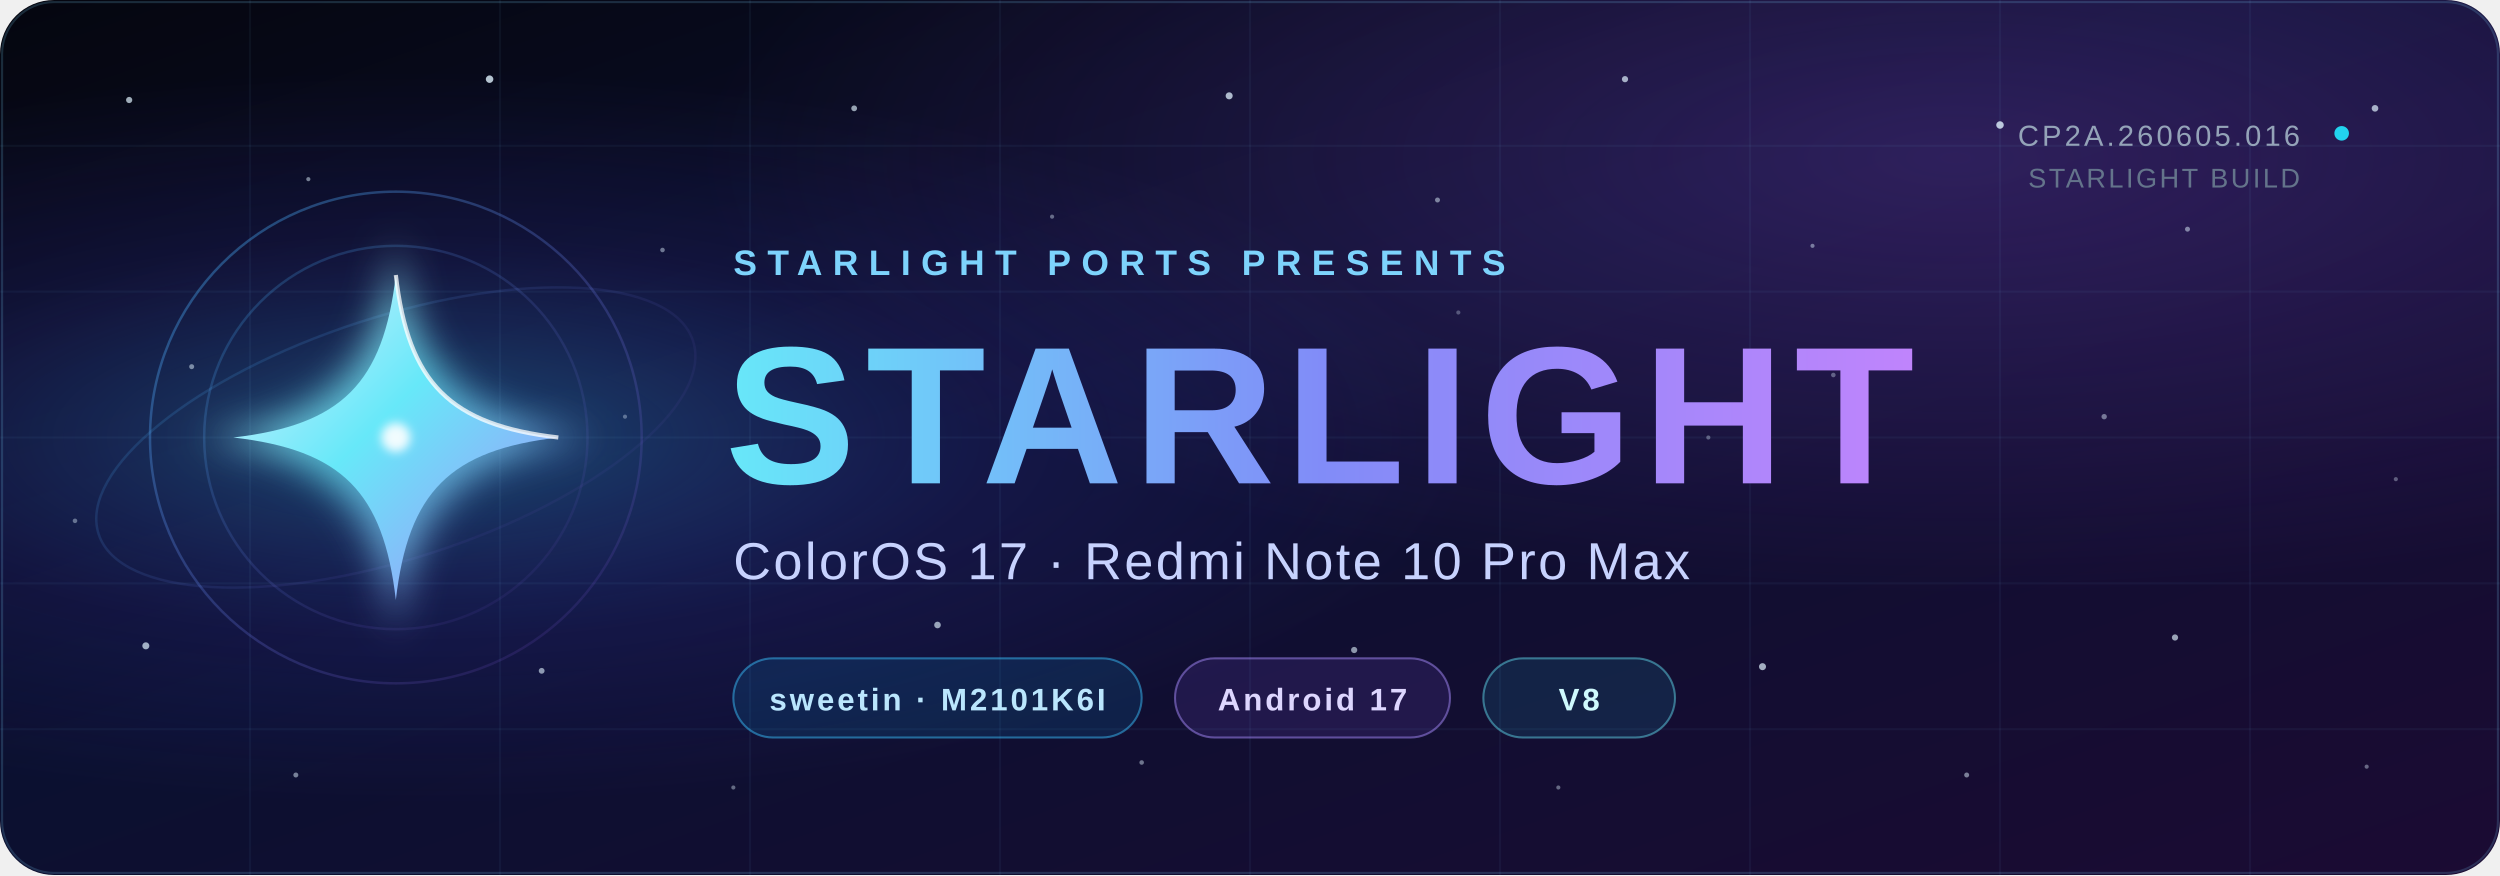
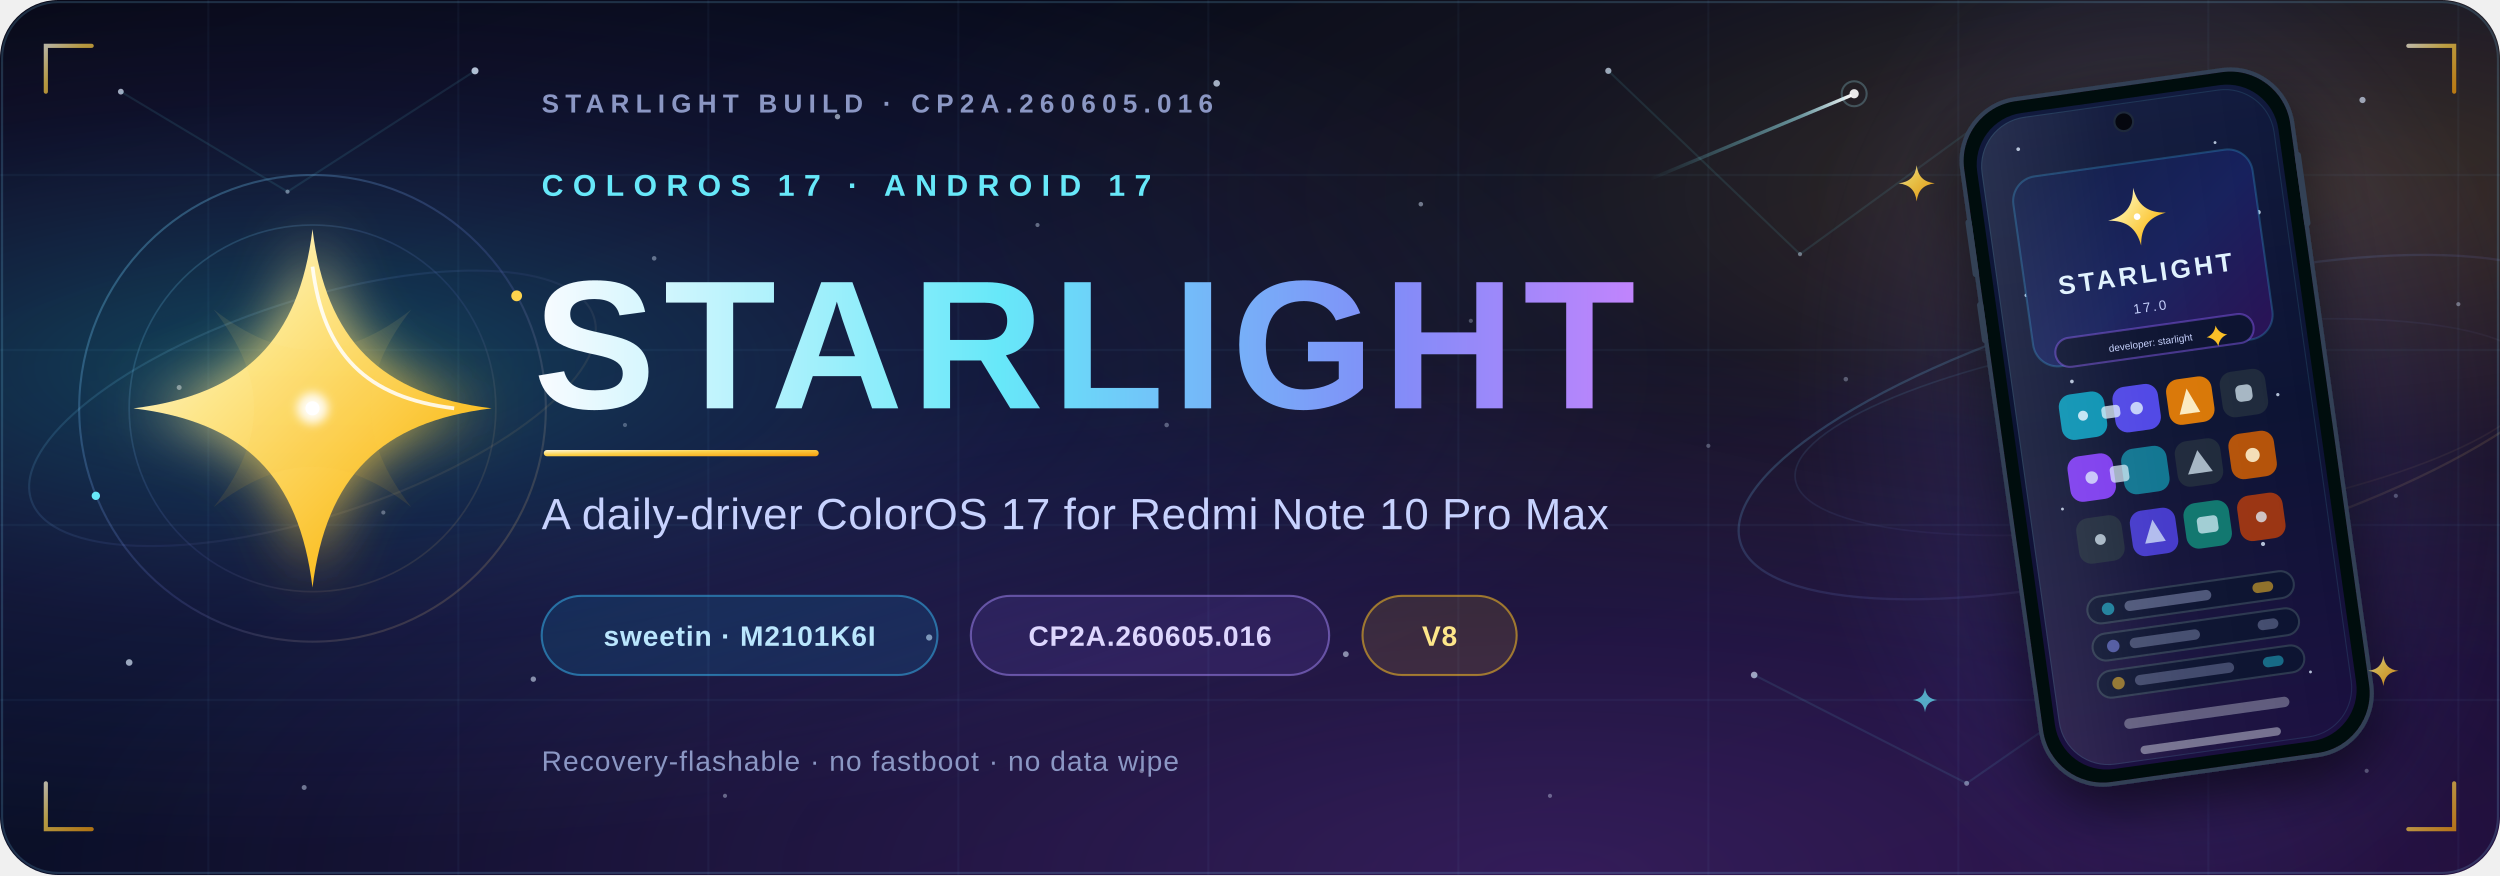
<svg xmlns="http://www.w3.org/2000/svg" width="1200" height="420" viewBox="0 0 1200 420" role="img" aria-labelledby="title desc">
  <defs>
    <linearGradient id="bg" x1="0" y1="0" x2="1" y2="1">
-       <stop offset="0" stop-color="#05060f" />
-       <stop offset="0.45" stop-color="#0b1030" />
-       <stop offset="1" stop-color="#1b0b33" />
-     </linearGradient>
-     <radialGradient id="glowA" cx="0.17" cy="0.5" r="0.42">
-       <stop offset="0" stop-color="#38bdf8" stop-opacity="0.35" />
-       <stop offset="0.55" stop-color="#4f46e5" stop-opacity="0.12" />
-       <stop offset="1" stop-color="#4f46e5" stop-opacity="0" />
-     </radialGradient>
-     <radialGradient id="glowB" cx="0.78" cy="0.18" r="0.5">
+       <stop offset="0" stop-color="#04050e" />
+       <stop offset="0.45" stop-color="#0a1028" />
+       <stop offset="1" stop-color="#170a2e" />
+     </linearGradient>
+     <radialGradient id="glowCyan" cx="0.12" cy="0.42" r="0.55">
+       <stop offset="0" stop-color="#22d3ee" stop-opacity="0.30" />
+       <stop offset="0.55" stop-color="#6366f1" stop-opacity="0.10" />
+       <stop offset="1" stop-color="#6366f1" stop-opacity="0" />
+     </radialGradient>
+     <radialGradient id="glowGold" cx="0.90" cy="0.22" r="0.55">
+       <stop offset="0" stop-color="#fbbf24" stop-opacity="0.20" />
+       <stop offset="0.55" stop-color="#f59e0b" stop-opacity="0.05" />
+       <stop offset="1" stop-color="#f59e0b" stop-opacity="0" />
+     </radialGradient>
+     <radialGradient id="glowViolet" cx="0.62" cy="1" r="0.60">
      <stop offset="0" stop-color="#a855f7" stop-opacity="0.22" />
      <stop offset="1" stop-color="#a855f7" stop-opacity="0" />
    </radialGradient>
    <linearGradient id="word" x1="0" y1="0" x2="1" y2="0">
-       <stop offset="0" stop-color="#67e8f9" />
-       <stop offset="0.5" stop-color="#818cf8" />
+       <stop offset="0" stop-color="#f8fbff" />
+       <stop offset="0.42" stop-color="#67e8f9" />
+       <stop offset="0.78" stop-color="#818cf8" />
      <stop offset="1" stop-color="#c084fc" />
    </linearGradient>
+     <linearGradient id="gold" x1="0" y1="0" x2="1" y2="1">
+       <stop offset="0" stop-color="#fff7d6" />
+       <stop offset="0.40" stop-color="#fcd34d" />
+       <stop offset="1" stop-color="#f59e0b" />
+     </linearGradient>
    <linearGradient id="star" x1="0" y1="0" x2="1" y2="1">
-       <stop offset="0" stop-color="#e0f2fe" />
-       <stop offset="0.45" stop-color="#67e8f9" />
-       <stop offset="1" stop-color="#a78bfa" />
+       <stop offset="0" stop-color="#fffdf5" />
+       <stop offset="0.35" stop-color="#fde68a" />
+       <stop offset="0.75" stop-color="#fbbf24" />
+       <stop offset="1" stop-color="#f59e0b" />
    </linearGradient>
    <linearGradient id="ring" x1="0" y1="0" x2="1" y2="1">
-       <stop offset="0" stop-color="#38bdf8" stop-opacity="0.85" />
-       <stop offset="1" stop-color="#a855f7" stop-opacity="0.15" />
-     </linearGradient>
-     <filter id="soft" x="-60%" y="-60%" width="220%" height="220%">
-       <feGaussianBlur stdDeviation="9" />
+       <stop offset="0" stop-color="#67e8f9" stop-opacity="0.80" />
+       <stop offset="0.55" stop-color="#818cf8" stop-opacity="0.35" />
+       <stop offset="1" stop-color="#fbbf24" stop-opacity="0.50" />
+     </linearGradient>
+     <linearGradient id="screen" x1="0" y1="0" x2="0" y2="1">
+       <stop offset="0" stop-color="#111a3d" />
+       <stop offset="0.50" stop-color="#0c1333" />
+       <stop offset="1" stop-color="#1b1040" />
+     </linearGradient>
+     <linearGradient id="miniBanner" x1="0" y1="0" x2="1" y2="1">
+       <stop offset="0" stop-color="#0d1a44" />
+       <stop offset="0.55" stop-color="#16205c" />
+       <stop offset="1" stop-color="#2a1155" />
+     </linearGradient>
+     <linearGradient id="reflect" x1="0" y1="0" x2="1" y2="0">
+       <stop offset="0" stop-color="#ffffff" stop-opacity="0.10" />
+       <stop offset="0.45" stop-color="#ffffff" stop-opacity="0.02" />
+       <stop offset="1" stop-color="#ffffff" stop-opacity="0" />
+     </linearGradient>
+     <radialGradient id="phoneGlow" cx="0.5" cy="0.5" r="0.5">
+       <stop offset="0" stop-color="#22d3ee" stop-opacity="0.28" />
+       <stop offset="0.55" stop-color="#6366f1" stop-opacity="0.10" />
+       <stop offset="1" stop-color="#6366f1" stop-opacity="0" />
+     </radialGradient>
+     <linearGradient id="shoot" x1="0" y1="0" x2="1" y2="0">
+       <stop offset="0" stop-color="#67e8f9" stop-opacity="0" />
+       <stop offset="0.75" stop-color="#a5f3fc" stop-opacity="0.55" />
+       <stop offset="1" stop-color="#ffffff" stop-opacity="0.95" />
+     </linearGradient>
+     <filter id="blurLg" x="-80%" y="-80%" width="260%" height="260%">
+       <feGaussianBlur stdDeviation="14" />
    </filter>
-     <filter id="soft2" x="-60%" y="-60%" width="220%" height="220%">
-       <feGaussianBlur stdDeviation="2.4" />
+     <filter id="blurSm" x="-80%" y="-80%" width="260%" height="260%">
+       <feGaussianBlur stdDeviation="2.2" />
+     </filter>
+     <filter id="phoneShadow" x="-40%" y="-30%" width="180%" height="180%">
+       <feDropShadow dx="0" dy="12" stdDeviation="14" flood-color="#000000" flood-opacity="0.55" />
    </filter>
    <clipPath id="frame">
-       <rect width="1200" height="420" rx="26" />
+       <rect width="1200" height="420" rx="28" />
+     </clipPath>
+     <clipPath id="phoneScreen">
+       <rect x="-71" y="-157" width="142" height="314" rx="24" />
    </clipPath>
  </defs>
  <g clip-path="url(#frame)">
    <rect width="1200" height="420" fill="url(#bg)" />
-     <rect width="1200" height="420" fill="url(#glowA)" />
-     <rect width="1200" height="420" fill="url(#glowB)" />
-     <g stroke="#7dd3fc" stroke-opacity="0.05" stroke-width="1">
-       <path d="M0 70H1200M0 140H1200M0 210H1200M0 280H1200M0 350H1200" />
-       <path d="M120 0V420M240 0V420M360 0V420M480 0V420M600 0V420M720 0V420M840 0V420M960 0V420M1080 0V420" />
-     </g>
-     <g fill="#e0f2fe">
-       <circle cx="62" cy="48" r="1.5" opacity="0.7" />
-       <circle cx="148" cy="86" r="1" opacity="0.5" />
-       <circle cx="235" cy="38" r="1.8" opacity="0.8" />
-       <circle cx="318" cy="120" r="1.1" opacity="0.45" />
-       <circle cx="410" cy="52" r="1.4" opacity="0.65" />
-       <circle cx="505" cy="104" r="1" opacity="0.4" />
-       <circle cx="590" cy="46" r="1.7" opacity="0.75" />
-       <circle cx="690" cy="96" r="1.2" opacity="0.5" />
-       <circle cx="780" cy="38" r="1.5" opacity="0.7" />
-       <circle cx="870" cy="118" r="1" opacity="0.45" />
-       <circle cx="960" cy="60" r="1.8" opacity="0.8" />
-       <circle cx="1050" cy="110" r="1.2" opacity="0.5" />
-       <circle cx="1140" cy="52" r="1.6" opacity="0.7" />
-       <circle cx="92" cy="176" r="1.2" opacity="0.5" />
-       <circle cx="190" cy="236" r="1" opacity="0.4" />
-       <circle cx="70" cy="310" r="1.7" opacity="0.7" />
-       <circle cx="142" cy="372" r="1.2" opacity="0.5" />
-       <circle cx="260" cy="322" r="1.4" opacity="0.6" />
-       <circle cx="352" cy="378" r="1" opacity="0.4" />
-       <circle cx="450" cy="300" r="1.6" opacity="0.65" />
-       <circle cx="548" cy="366" r="1.1" opacity="0.45" />
-       <circle cx="650" cy="312" r="1.5" opacity="0.6" />
-       <circle cx="748" cy="378" r="1" opacity="0.4" />
-       <circle cx="846" cy="320" r="1.7" opacity="0.7" />
-       <circle cx="944" cy="372" r="1.2" opacity="0.5" />
-       <circle cx="1044" cy="306" r="1.5" opacity="0.65" />
-       <circle cx="1136" cy="368" r="1" opacity="0.4" />
-       <circle cx="300" cy="200" r="1" opacity="0.35" />
-       <circle cx="560" cy="200" r="1.2" opacity="0.4" />
-       <circle cx="820" cy="210" r="1" opacity="0.35" />
-       <circle cx="1010" cy="200" r="1.3" opacity="0.45" />
-       <circle cx="1150" cy="230" r="1" opacity="0.35" />
-       <circle cx="36" cy="250" r="1.1" opacity="0.4" />
-       <circle cx="700" cy="150" r="1" opacity="0.3" />
-       <circle cx="880" cy="180" r="1.1" opacity="0.35" />
-     </g>
-     <g fill="none" stroke="url(#ring)" stroke-width="1.2">
-       <circle cx="190" cy="210" r="118" stroke-opacity="0.5" />
-       <circle cx="190" cy="210" r="92" stroke-opacity="0.3" />
-       <ellipse cx="190" cy="210" rx="150" ry="58" stroke-opacity="0.22" transform="rotate(-18 190 210)" />
-     </g>
-     <g transform="translate(190 210)">
-       <path d="M0 -96 C7 -32 32 -7 96 0 C32 7 7 32 0 96 C-7 32 -32 7 -96 0 C-32 -7 -7 -32 0 -96 Z" fill="url(#star)" filter="url(#soft)" opacity="0.75" />
-       <path d="M0 -78 C6 -26 26 -6 78 0 C26 6 6 26 0 78 C-6 26 -26 6 -78 0 C-26 -6 -6 -26 0 -78 Z" fill="url(#star)" />
-       <path d="M0 -78 C6 -26 26 -6 78 0" fill="none" stroke="#ffffff" stroke-opacity="0.75" stroke-width="2" />
-       <circle cx="0" cy="0" r="7" fill="#ffffff" opacity="0.9" filter="url(#soft2)" />
-     </g>
-     <g font-family="'Segoe UI', 'Helvetica Neue', Arial, sans-serif">
-       <text x="352" y="132" fill="#7dd3fc" font-size="17" font-weight="600" letter-spacing="5">STARLIGHT PORTS PRESENTS</text>
-       <text x="348" y="232" fill="url(#word)" font-size="94" font-weight="800" letter-spacing="5">STARLIGHT</text>
-       <text x="352" y="278" fill="#c7d2fe" font-size="25" font-weight="400" letter-spacing="1.2">ColorOS 17 · Redmi Note 10 Pro Max</text>
-       <g font-size="15" font-weight="600" letter-spacing="1.4">
-         <rect x="352" y="316" width="196" height="38" rx="19" fill="#0ea5e9" fill-opacity="0.13" stroke="#38bdf8" stroke-opacity="0.5" />
-         <text x="450" y="341" fill="#bae6fd" text-anchor="middle">sweetin · M2101K6I</text>
-         <rect x="564" y="316" width="132" height="38" rx="19" fill="#8b5cf6" fill-opacity="0.13" stroke="#a78bfa" stroke-opacity="0.5" />
-         <text x="630" y="341" fill="#ddd6fe" text-anchor="middle">Android 17</text>
-         <rect x="712" y="316" width="92" height="38" rx="19" fill="#22d3ee" fill-opacity="0.11" stroke="#67e8f9" stroke-opacity="0.45" />
-         <text x="758" y="341" fill="#cffafe" text-anchor="middle">V8</text>
+     <rect width="1200" height="420" fill="url(#glowCyan)" />
+     <rect width="1200" height="420" fill="url(#glowGold)" />
+     <rect width="1200" height="420" fill="url(#glowViolet)" />
+     <g stroke="#7dd3fc" stroke-opacity="0.045" stroke-width="1">
+       <path d="M0 84H1200M0 168H1200M0 252H1200M0 336H1200" />
+       <path d="M100 0V420M220 0V420M340 0V420M460 0V420M580 0V420M700 0V420M820 0V420M940 0V420M1060 0V420M1180 0V420" />
+     </g>
+     <g fill="#dbeafe">
+       <circle cx="58" cy="44" r="1.4" opacity="0.70" />
+       <circle cx="138" cy="92" r="1.0" opacity="0.45" />
+       <circle cx="228" cy="34" r="1.7" opacity="0.80" />
+       <circle cx="314" cy="124" r="1.1" opacity="0.40" />
+       <circle cx="402" cy="56" r="1.3" opacity="0.60" />
+       <circle cx="498" cy="108" r="1.0" opacity="0.40" />
+       <circle cx="584" cy="40" r="1.6" opacity="0.72" />
+       <circle cx="682" cy="98" r="1.1" opacity="0.46" />
+       <circle cx="772" cy="34" r="1.5" opacity="0.68" />
+       <circle cx="864" cy="122" r="1.0" opacity="0.42" />
+       <circle cx="952" cy="58" r="1.7" opacity="0.76" />
+       <circle cx="1044" cy="112" r="1.1" opacity="0.45" />
+       <circle cx="1134" cy="48" r="1.5" opacity="0.66" />
+       <circle cx="1180" cy="146" r="1.0" opacity="0.40" />
+       <circle cx="86" cy="186" r="1.2" opacity="0.48" />
+       <circle cx="184" cy="246" r="1.0" opacity="0.36" />
+       <circle cx="62" cy="318" r="1.6" opacity="0.68" />
+       <circle cx="146" cy="378" r="1.2" opacity="0.46" />
+       <circle cx="256" cy="326" r="1.3" opacity="0.56" />
+       <circle cx="348" cy="382" r="1.0" opacity="0.38" />
+       <circle cx="446" cy="306" r="1.5" opacity="0.60" />
+       <circle cx="548" cy="370" r="1.1" opacity="0.42" />
+       <circle cx="646" cy="314" r="1.4" opacity="0.56" />
+       <circle cx="744" cy="382" r="1.0" opacity="0.36" />
+       <circle cx="842" cy="324" r="1.6" opacity="0.66" />
+       <circle cx="944" cy="376" r="1.2" opacity="0.46" />
+       <circle cx="1042" cy="308" r="1.4" opacity="0.58" />
+       <circle cx="1136" cy="370" r="1.0" opacity="0.36" />
+       <circle cx="300" cy="204" r="1.0" opacity="0.30" />
+       <circle cx="560" cy="204" r="1.1" opacity="0.34" />
+       <circle cx="820" cy="214" r="1.0" opacity="0.30" />
+       <circle cx="1010" cy="204" r="1.2" opacity="0.38" />
+       <circle cx="1150" cy="238" r="1.0" opacity="0.30" />
+       <circle cx="706" cy="154" r="1.0" opacity="0.28" />
+       <circle cx="886" cy="182" r="1.1" opacity="0.32" />
+     </g>
+     <g stroke="#67e8f9" stroke-opacity="0.10" stroke-width="1" fill="none">
+       <path d="M58 44 L138 92 L228 34" />
+       <path d="M772 34 L864 122 L952 58" />
+       <path d="M842 324 L944 376 L1042 308" />
+     </g>
+     <path d="M792 86 L888 46" stroke="url(#shoot)" stroke-width="1.6" stroke-linecap="round" />
+     <circle cx="890" cy="45" r="2.2" fill="#ffffff" opacity="0.9" />
+     <circle cx="890" cy="45" r="6" fill="none" stroke="#a5f3fc" stroke-opacity="0.25" />
+     <g transform="translate(150 196)" fill="none" stroke="url(#ring)">
+       <circle r="112" stroke-width="1" stroke-opacity="0.45" />
+       <circle r="88" stroke-width="0.8" stroke-opacity="0.28" />
+       <ellipse rx="142" ry="52" stroke-width="1" stroke-opacity="0.22" transform="rotate(-18)" />
+       <circle cx="98" cy="-54" r="2.6" fill="#fcd34d" stroke="none" />
+       <circle cx="-104" cy="42" r="2.0" fill="#67e8f9" stroke="none" />
+     </g>
+     <g transform="translate(150 196)">
+       <path d="M0 -86 C6.5 -32.7 32.7 -6.5 86 0 C32.7 6.5 6.5 32.7 0 86 C-6.5 32.7 -32.7 6.5 -86 0 C-32.7 -6.5 -6.5 -32.7 0 -86 Z" fill="url(#star)" opacity="0.85" filter="url(#blurLg)" />
+       <path d="M0 -86 C6.5 -32.7 32.7 -6.5 86 0 C32.7 6.5 6.5 32.7 0 86 C-6.5 32.7 -32.7 6.5 -86 0 C-32.7 -6.5 -6.5 -32.7 0 -86 Z" fill="url(#star)" />
+       <path d="M0 -86 C6.5 -32.7 32.7 -6.5 86 0 C32.7 6.5 6.5 32.7 0 86 C-6.5 32.7 -32.7 6.5 -86 0 C-32.7 -6.5 -6.5 -32.7 0 -86 Z" fill="url(#gold)" opacity="0.10" transform="rotate(45) scale(0.78)" />
+       <path d="M0 -68 C5.2 -25.8 25.8 -5.2 68 0" fill="none" stroke="#ffffff" stroke-opacity="0.85" stroke-width="1.8" />
+       <circle r="7.5" fill="#ffffff" opacity="0.9" filter="url(#blurSm)" />
+       <circle r="3.4" fill="#ffffff" />
+     </g>
+     <g font-family="Arial, Helvetica, sans-serif">
+       <text x="260" y="54" fill="#8b97c4" font-size="12.5" font-weight="600" letter-spacing="3">STARLIGHT BUILD · CP2A.260605.016</text>
+       <text x="260" y="94" fill="#67e8f9" font-size="14.5" font-weight="700" letter-spacing="4.5">COLOROS 17 · ANDROID 17</text>
+       <text x="256" y="196" fill="url(#word)" font-size="88" font-weight="800" letter-spacing="4">STARLIGHT</text>
+       <rect x="261" y="216" width="132" height="3" rx="1.5" fill="url(#gold)" />
+       <text x="260" y="254" fill="#c7d2fe" font-size="21" font-weight="400" letter-spacing="0.3">A daily-driver ColorOS 17 for Redmi Note 10 Pro Max</text>
+       <g font-size="13.5" font-weight="600" letter-spacing="0.4">
+         <rect x="260" y="286" width="190" height="38" rx="19" fill="#0ea5e9" fill-opacity="0.13" stroke="#38bdf8" stroke-opacity="0.50" />
+         <text x="355" y="310" fill="#bae6fd" text-anchor="middle">sweetin · M2101K6I</text>
+         <rect x="466" y="286" width="172" height="38" rx="19" fill="#8b5cf6" fill-opacity="0.13" stroke="#a78bfa" stroke-opacity="0.50" />
+         <text x="552" y="310" fill="#ddd6fe" text-anchor="middle">CP2A.260605.016</text>
+         <rect x="654" y="286" width="74" height="38" rx="19" fill="#fbbf24" fill-opacity="0.12" stroke="#fbbf24" stroke-opacity="0.55" />
+         <text x="691" y="310" fill="#fde68a" text-anchor="middle">V8</text>
      </g>
-       <text x="1104" y="70" fill="#94a3b8" font-size="14" text-anchor="end" letter-spacing="1.5">CP2A.260605.016</text>
-       <text x="1104" y="90" fill="#64748b" font-size="13" text-anchor="end" letter-spacing="1.2">STARLIGHT BUILD</text>
-       <circle cx="1124" cy="64" r="3.5" fill="#22d3ee" />
-     </g>
-     <rect x="1" y="1" width="1198" height="418" rx="25" fill="none" stroke="#7dd3fc" stroke-opacity="0.18" />
+       <text x="260" y="370" fill="#8b97c4" font-size="13.5" letter-spacing="0.5">Recovery-flashable · no fastboot · no data wipe</text>
+     </g>
+     <g transform="translate(1040 205) rotate(-8)">
+       <ellipse rx="180" ry="252" fill="url(#phoneGlow)" />
+       <g fill="none" stroke="url(#ring)">
+         <ellipse rx="212" ry="64" stroke-width="1.1" stroke-opacity="0.30" transform="rotate(-7)" />
+         <ellipse rx="180" ry="46" stroke-width="0.8" stroke-opacity="0.16" />
+       </g>
+       <rect x="-80" y="-166" width="160" height="332" rx="30" fill="#05070f" stroke="#334155" stroke-width="2" filter="url(#phoneShadow)" />
+       <rect x="-73" y="-159" width="146" height="318" rx="25" fill="url(#screen)" />
+       <rect x="-82" y="-112" width="3" height="28" rx="1.5" fill="#334155" />
+       <rect x="-82" y="-72" width="3" height="20" rx="1.5" fill="#334155" />
+       <rect x="79" y="-122" width="3" height="36" rx="1.5" fill="#334155" />
+       <g clip-path="url(#phoneScreen)">
+         <rect x="-71" y="-157" width="142" height="314" fill="url(#screen)" />
+         <g fill="#dbeafe" opacity="0.8">
+           <circle cx="-52" cy="-142" r="0.9" />
+           <circle cx="42" cy="-132" r="0.7" />
+           <circle cx="58" cy="-96" r="1.1" />
+           <circle cx="-58" cy="-72" r="0.8" />
+           <circle cx="48" cy="-58" r="0.7" />
+           <circle cx="-42" cy="-28" r="0.9" />
+           <circle cx="55" cy="-8" r="0.8" />
+           <circle cx="-55" cy="32" r="0.7" />
+           <circle cx="38" cy="62" r="1.0" />
+           <circle cx="-30" cy="104" r="0.8" />
+           <circle cx="52" cy="126" r="0.7" />
+         </g>
+         <rect x="-58" y="-128" width="116" height="92" rx="12" fill="url(#miniBanner)" stroke="#38bdf8" stroke-opacity="0.25" />
+         <g transform="translate(0 -102)">
+           <path d="M0 -14 C1.1 -5.3 5.3 -1.1 14 0 C5.3 1.1 1.1 5.3 0 14 C-1.1 5.3 -5.3 1.1 -14 0 C-5.3 -1.1 -1.1 -5.3 0 -14 Z" fill="url(#star)" />
+           <circle r="1.6" fill="#ffffff" />
+         </g>
+         <text x="0" y="-70" text-anchor="middle" fill="#e0f2fe" font-size="12.5" font-weight="800" letter-spacing="1.7" font-family="Arial, Helvetica, sans-serif">STARLIGHT</text>
+         <text x="0" y="-56" text-anchor="middle" fill="#c7d2fe" font-size="6.5" letter-spacing="1.1" font-family="Arial, Helvetica, sans-serif">17.0</text>
+         <rect x="-48" y="-49" width="96" height="14" rx="7" fill="#0b1230" stroke="#8b5cf6" stroke-opacity="0.45" />
+         <text x="-2" y="-39.5" text-anchor="middle" fill="#c7d2fe" font-size="4.8" font-family="Arial, Helvetica, sans-serif">developer: starlight</text>
+         <path d="M30 -45 C30.6 -42.4 32.4 -40.6 35 -40 C32.4 -39.4 30.6 -37.6 30 -35 C29.4 -37.6 27.6 -39.4 25 -40 C27.6 -40.6 29.4 -42.4 30 -45 Z" fill="#fbbf24" />
+         <g>
+           <rect x="-50" y="-22" width="22" height="22" rx="6" fill="#0891b2" />
+           <rect x="-24" y="-22" width="22" height="22" rx="6" fill="#4f46e5" />
+           <rect x="2" y="-22" width="22" height="22" rx="6" fill="#d97706" />
+           <rect x="28" y="-22" width="22" height="22" rx="6" fill="#1e293b" />
+           <circle cx="-39" cy="-11" r="2.4" fill="#e0f2fe" opacity="0.85" />
+           <rect x="-30" y="-14" width="9" height="6" rx="2" fill="#e0f2fe" opacity="0.75" />
+           <circle cx="-13" cy="-11" r="3" fill="#e0f2fe" opacity="0.8" />
+           <path d="M12 -17 L17 -5 H7 Z" fill="#fff7d6" opacity="0.9" />
+           <rect x="35" y="-15" width="8" height="8" rx="2.5" fill="#e0f2fe" opacity="0.7" />
+         </g>
+         <g>
+           <rect x="-50" y="8" width="22" height="22" rx="6" fill="#7c3aed" />
+           <rect x="-24" y="8" width="22" height="22" rx="6" fill="#0e7490" />
+           <rect x="2" y="8" width="22" height="22" rx="6" fill="#1e293b" />
+           <rect x="28" y="8" width="22" height="22" rx="6" fill="#b45309" />
+           <circle cx="-39" cy="19" r="3" fill="#e0f2fe" opacity="0.75" />
+           <rect x="-30" y="15" width="9" height="8" rx="2" fill="#e0f2fe" opacity="0.7" />
+           <path d="M7 24 L13 13 L19 24 Z" fill="#e0f2fe" opacity="0.7" />
+           <circle cx="39" cy="19" r="3.4" fill="#fff7d6" opacity="0.85" />
+         </g>
+         <g>
+           <rect x="-50" y="38" width="22" height="22" rx="6" fill="#1e293b" />
+           <rect x="-24" y="38" width="22" height="22" rx="6" fill="#4338ca" />
+           <rect x="2" y="38" width="22" height="22" rx="6" fill="#0f766e" />
+           <rect x="28" y="38" width="22" height="22" rx="6" fill="#9a3412" />
+           <circle cx="-39" cy="49" r="2.6" fill="#e0f2fe" opacity="0.7" />
+           <path d="M-18 54 L-13 43 L-8 54 Z" fill="#e0f2fe" opacity="0.7" />
+           <rect x="8" y="45" width="10" height="8" rx="2" fill="#e0f2fe" opacity="0.7" />
+           <circle cx="39" cy="49" r="2.6" fill="#e0f2fe" opacity="0.75" />
+         </g>
+         <g>
+           <rect x="-50" y="76" width="100" height="13" rx="6.5" fill="#0b1230" stroke="#334155" stroke-opacity="0.8" />
+           <circle cx="-40" cy="82.5" r="3" fill="#22d3ee" opacity="0.55" />
+           <rect x="-32" y="80" width="42" height="5" rx="2.5" fill="#c7d2fe" opacity="0.35" />
+           <rect x="30" y="80" width="10" height="5" rx="2.5" fill="#fbbf24" opacity="0.55" />
+           <rect x="-50" y="94" width="100" height="13" rx="6.5" fill="#0b1230" stroke="#334155" stroke-opacity="0.8" />
+           <circle cx="-40" cy="100.5" r="3" fill="#818cf8" opacity="0.55" />
+           <rect x="-32" y="98" width="34" height="5" rx="2.5" fill="#c7d2fe" opacity="0.30" />
+           <rect x="30" y="98" width="10" height="5" rx="2.5" fill="#c7d2fe" opacity="0.30" />
+           <rect x="-50" y="112" width="100" height="13" rx="6.5" fill="#0b1230" stroke="#334155" stroke-opacity="0.8" />
+           <circle cx="-40" cy="118.5" r="3" fill="#fbbf24" opacity="0.55" />
+           <rect x="-32" y="116" width="48" height="5" rx="2.5" fill="#c7d2fe" opacity="0.28" />
+           <rect x="30" y="116" width="10" height="5" rx="2.5" fill="#22d3ee" opacity="0.45" />
+         </g>
+         <rect x="-40" y="136" width="80" height="5" rx="2.5" fill="#e2e8f0" opacity="0.35" />
+         <rect x="-71" y="-157" width="142" height="314" fill="url(#reflect)" />
+         <rect x="-71" y="-157" width="142" height="314" rx="24" fill="none" stroke="#67e8f9" stroke-opacity="0.12" />
+       </g>
+       <circle cx="0" cy="-148" r="4.5" fill="#05070f" stroke="#1e293b" stroke-width="1" />
+       <rect x="-34" y="150" width="68" height="4" rx="2" fill="#e2e8f0" fill-opacity="0.45" />
+     </g>
+     <g fill="url(#gold)">
+       <path d="M0 -14 C1.1 -5.3 5.3 -1.1 14 0 C5.3 1.1 1.1 5.3 0 14 C-1.1 5.3 -5.3 1.1 -14 0 C-5.3 -1.1 -1.1 -5.3 0 -14 Z" transform="translate(920 88) scale(0.62)" opacity="0.9" />
+       <path d="M0 -14 C1.1 -5.3 5.3 -1.1 14 0 C5.3 1.1 1.1 5.3 0 14 C-1.1 5.3 -5.3 1.1 -14 0 C-5.3 -1.1 -1.1 -5.3 0 -14 Z" transform="translate(1144 322) scale(0.52)" opacity="0.8" />
+     </g>
+     <g fill="#67e8f9">
+       <path d="M0 -14 C1.1 -5.3 5.3 -1.1 14 0 C5.3 1.1 1.1 5.3 0 14 C-1.1 5.3 -5.3 1.1 -14 0 C-5.3 -1.1 -1.1 -5.3 0 -14 Z" transform="translate(924 336) scale(0.42)" opacity="0.7" />
+     </g>
+     <rect x="1" y="1" width="1198" height="418" rx="27" fill="none" stroke="#7dd3fc" stroke-opacity="0.18" />
+     <g stroke="url(#gold)" stroke-width="2" stroke-linecap="round" fill="none" opacity="0.7">
+       <path d="M22 44V22H44" />
+       <path d="M1156 22H1178V44" />
+       <path d="M22 376V398H44" />
+       <path d="M1156 398H1178V376" />
+     </g>
  </g>
</svg>
